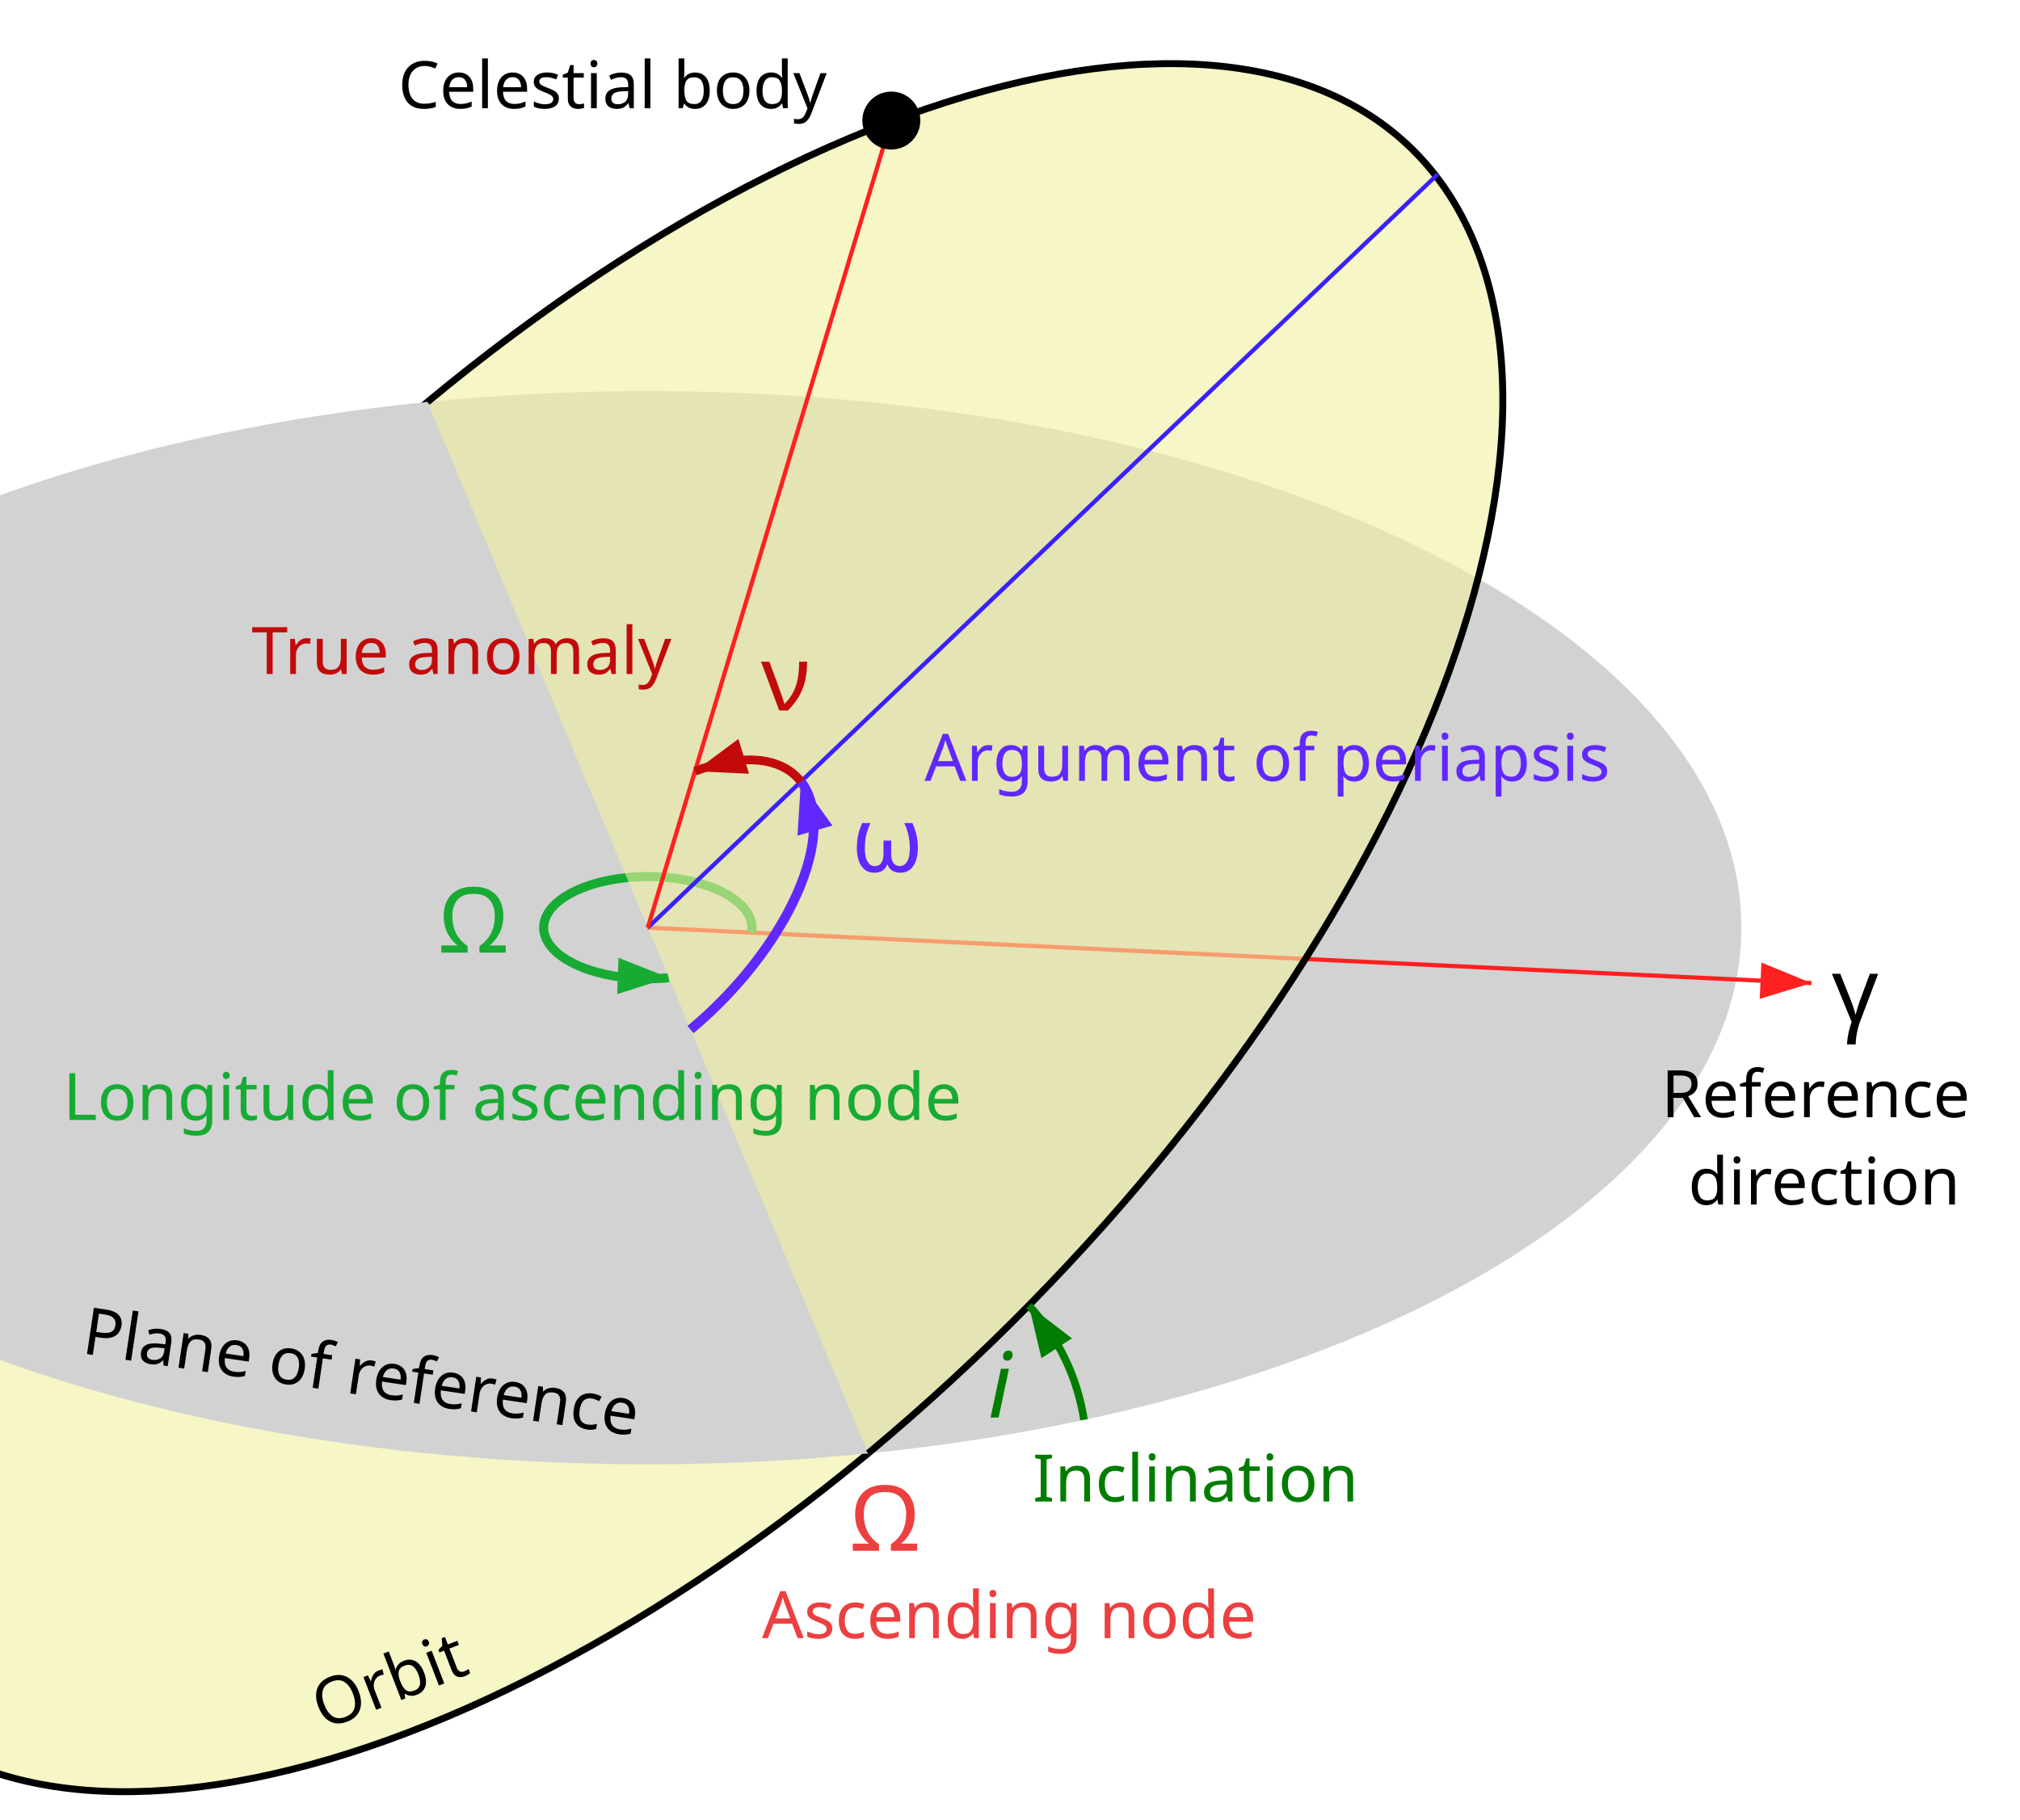
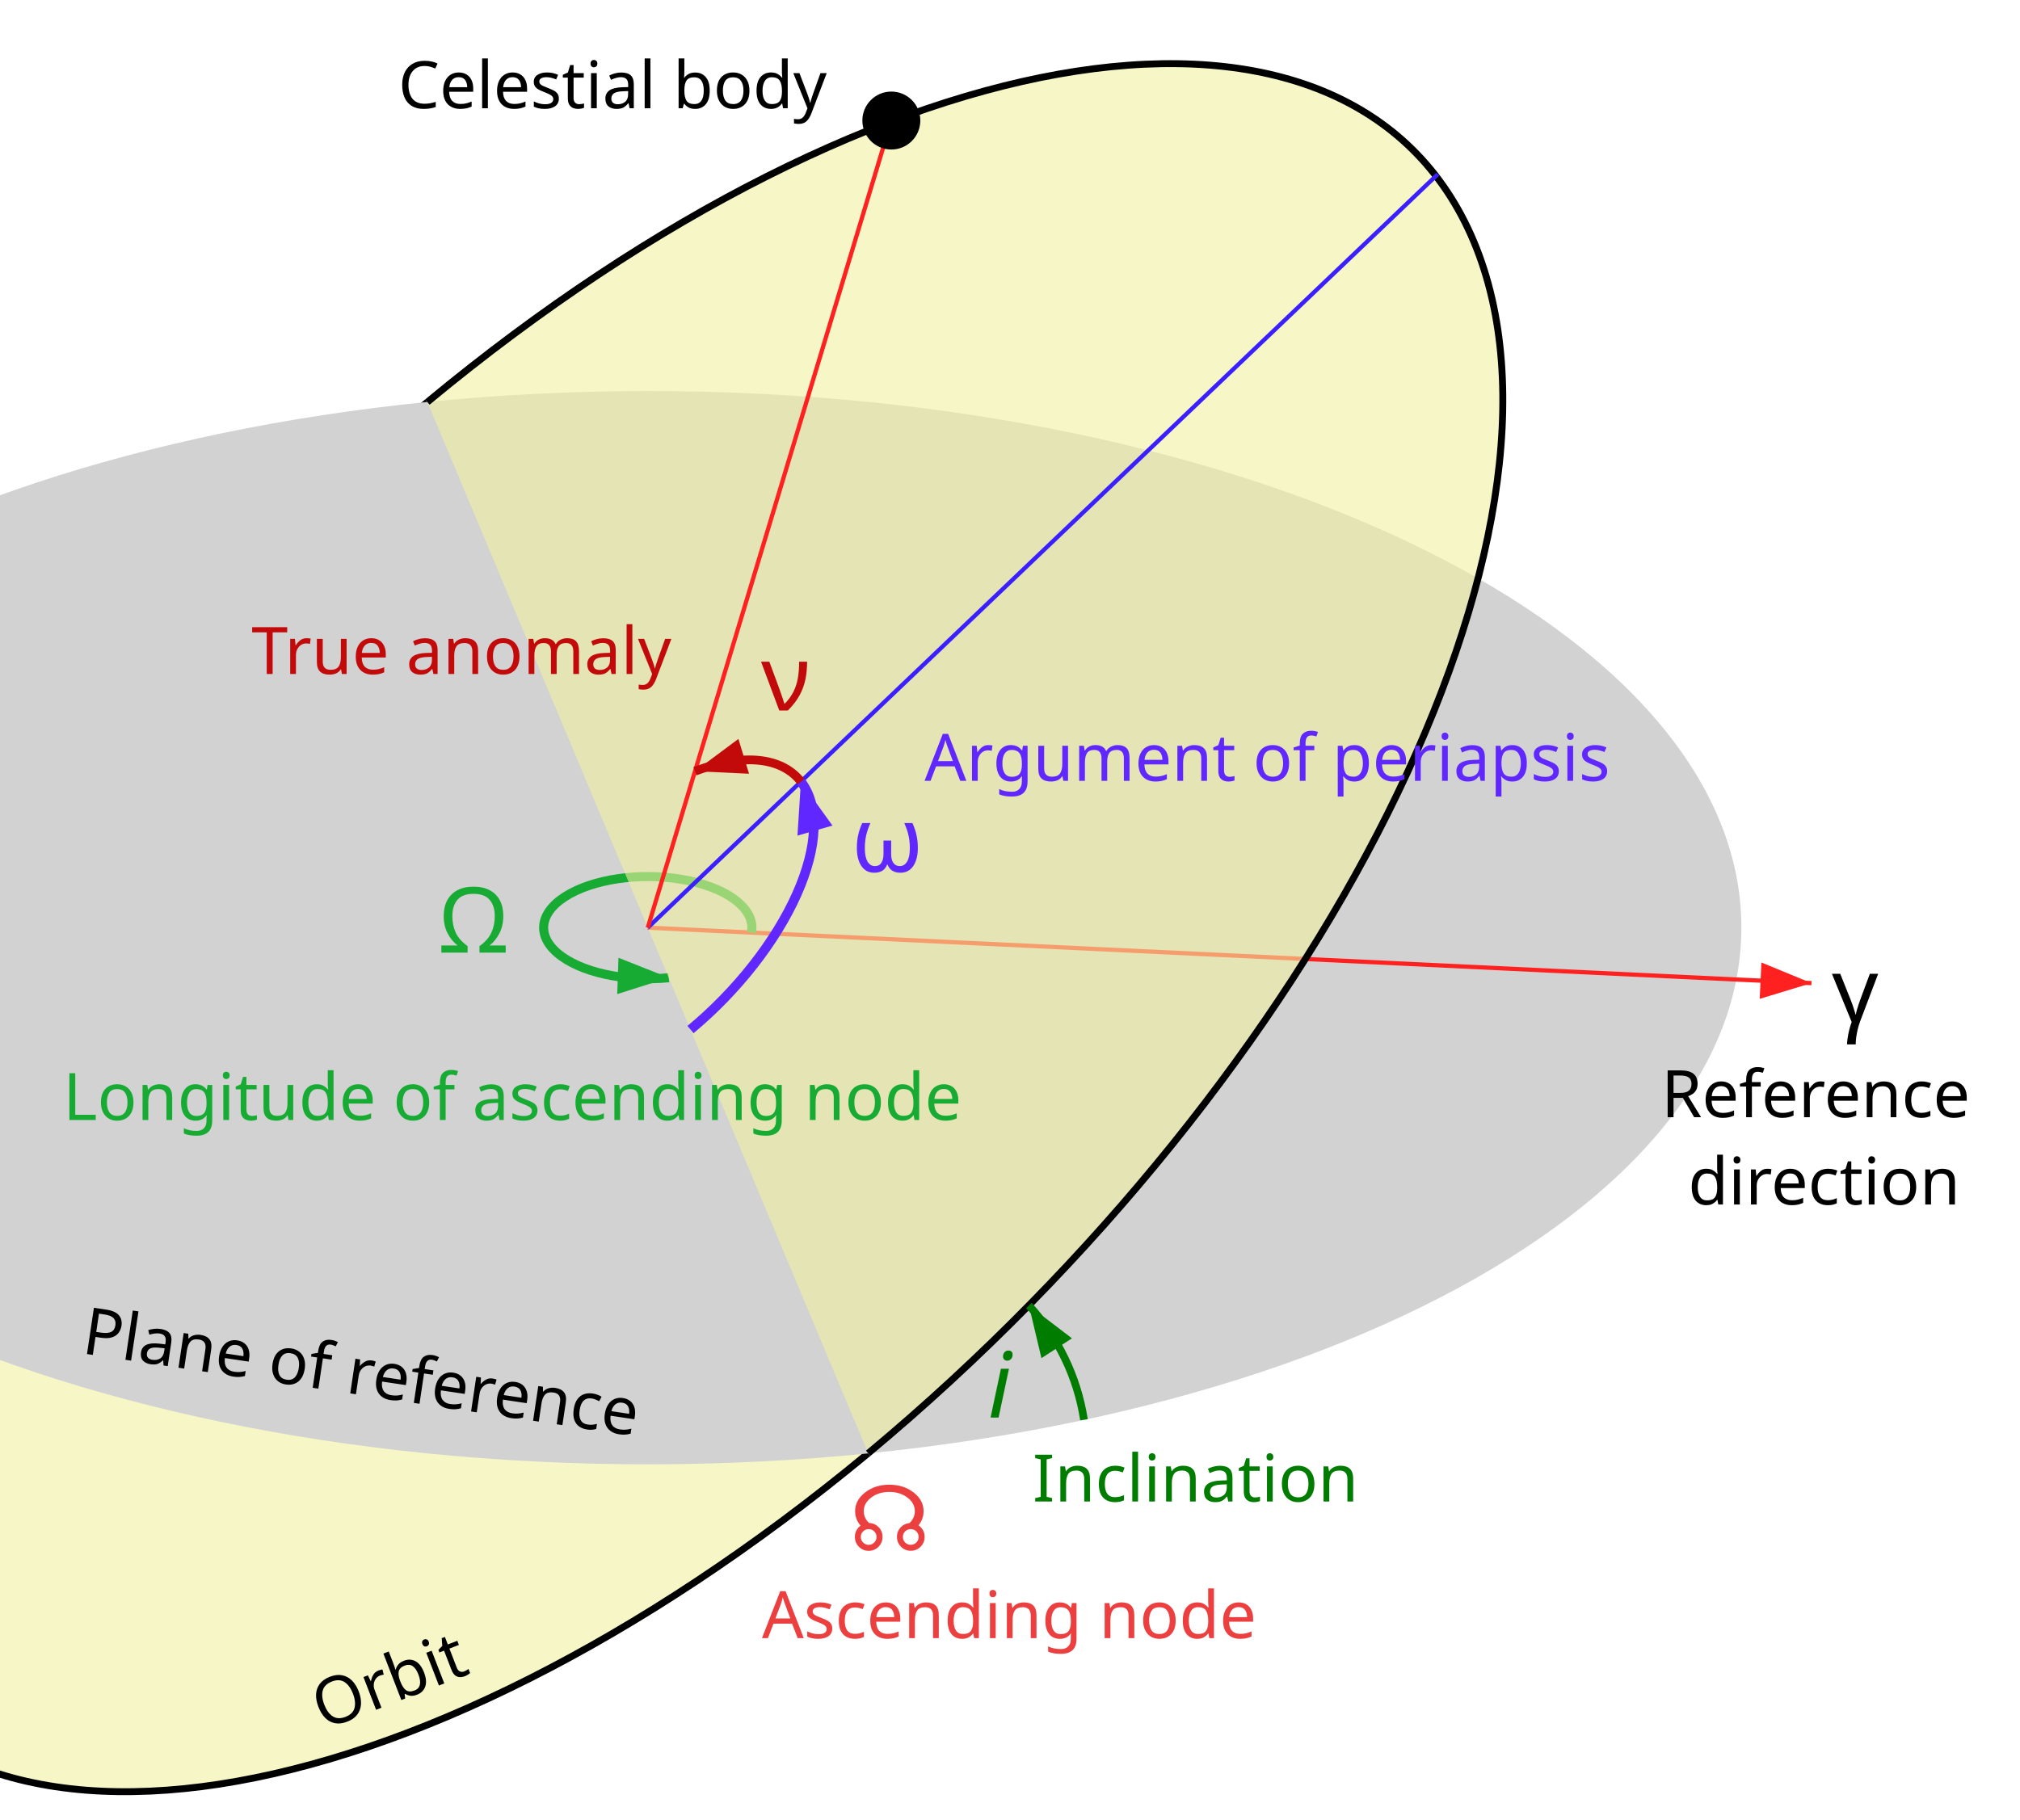
<svg xmlns="http://www.w3.org/2000/svg" xmlns:xlink="http://www.w3.org/1999/xlink" width="555" height="500" version="1.1">
  <defs>
    <path id="arrow" d="m 0 0 l -14 5 v -10 z" />
  </defs>
  <path fill="#f0f0a0" stroke-width="1.898" d="M 117.422 110.49 A 300.467 147.476          -45.49 0 0 238.538 399.388" fill-opacity="0.6" stroke="#000000" />
  <ellipse rx="300.467" fill="#d2d2d2" ry="147.476" cx="177.98" cy="254.939" stroke="none" />
  <line y2="270.174" stroke-width="1.159" x1="177.98" x2="497.704" stroke="#ff2020" y1="254.939" />
  <use transform="translate(497.7042 270.174) rotate(2.72811)" fill="#ff2020" xlink:href="#arrow" />
  <path fill="none" stroke-width="2.488" d="M 206.456 256.296 A 28.61 14.042 0.0 1 0          183.746 268.693" stroke="#17ab34" />
  <use transform="translate(183.7463 268.6932) rotate(2)" fill="#17ab34" xlink:href="#arrow" />
  <path fill="#f0f0a0" stroke-width="1.898" d="M 117.422 110.49 A 300.467 147.476          -45.49 0 1 238.538 399.388" fill-opacity="0.6" stroke="#000000" />
  <line y2="47.878" stroke-width="1.159" x1="177.98" x2="395.037" y1="254.939" stroke="#3a20ff" />
  <line y2="254.939" stroke-width="1.159" x1="244.897" x2="177.98" stroke="#ff2020" y1="33.127" />
  <path fill="none" d="M 189.718 282.937 A 58.238 28.585 -45.49 0 0 220.051          214.805" stroke-width="2.622" stroke="#6028ff" />
  <use transform="translate(220.0512 214.8051) rotate(-106)" fill="#6028ff" xlink:href="#arrow" />
  <path fill="none" d="M 220.051 214.805 A 58.238 28.585 -45.49 0 0 190.95          211.946" stroke-width="2.4" stroke="#c20a0a" />
  <use transform="translate(190.9503 211.9461) rotate(163)" fill="#c20a0a" xlink:href="#arrow" />
  <path fill="none" d="M 297.826 390.175 A 60 60 0 0 0 282.704 358.776" stroke-width="2.108" stroke="#007d00" />
  <use transform="translate(282.7043 358.7763) rotate(-123)" fill="#007d00" xlink:href="#arrow" />
  <circle r="7.962" cx="244.897" cy="33.127" />
  <g font-family="Lucida Sans Unicode">
    <g font-size="18">
      <switch>
        <text x="17.318" fill="#17ab34" y="307.795" id="trsvg17-nl" systemLanguage="nl">
          <tspan id="trsvg1-nl">Lengte van de klimmende knoop</tspan>
        </text>
        <text x="17.318" fill="#17ab34" y="307.795" id="trsvg17-ca" systemLanguage="ca">
          <tspan id="trsvg1-ca">Longitud del node ascendent</tspan>
        </text>
        <text x="17.318" fill="#17ab34" y="307.795" id="trsvg17-es" systemLanguage="es">
          <tspan id="trsvg1-es">longitud del nodo ascendente</tspan>
        </text>
        <text x="17.318" fill="#17ab34" y="307.795" id="trsvg17-ko" systemLanguage="ko">
          <tspan id="trsvg1-ko">승교점 경도</tspan>
        </text>
        <text x="17.318" fill="#17ab34" y="307.795" id="trsvg17">
          <tspan id="trsvg1">Longitude of ascending node</tspan>
        </text>
      </switch>
      <switch>
        <text x="254.024" fill="#6028ff" y="214.591" id="trsvg18-nl" systemLanguage="nl">
          <tspan id="trsvg2-nl">Argument van het periapsis</tspan>
        </text>
        <text x="254.024" fill="#6028ff" y="214.591" id="trsvg18-ca" systemLanguage="ca">
          <tspan id="trsvg2-ca">Argument del periàpside</tspan>
        </text>
        <text x="254.024" fill="#6028ff" y="214.591" id="trsvg18-es" systemLanguage="es">
          <tspan id="trsvg2-es">argumento de periapsis</tspan>
        </text>
        <text x="254.024" fill="#6028ff" y="214.591" id="trsvg18-ko" systemLanguage="ko">
          <tspan id="trsvg2-ko">근일점 편각</tspan>
        </text>
        <text x="254.024" fill="#6028ff" y="214.591" id="trsvg18">
          <tspan id="trsvg2">Argument of periapsis</tspan>
        </text>
      </switch>
      <switch>
        <text x="69.097" fill="#c20a0a" y="185.215" id="trsvg19-nl" systemLanguage="nl">
          <tspan id="trsvg3-nl">Ware anomalie</tspan>
        </text>
        <text x="69.097" fill="#c20a0a" y="185.215" id="trsvg19-ca" systemLanguage="ca">
          <tspan id="trsvg3-ca">Anomalia veritable</tspan>
        </text>
        <text x="69.097" fill="#c20a0a" y="185.215" id="trsvg19-es" systemLanguage="es">
          <tspan id="trsvg3-es">anomolía verdadera</tspan>
        </text>
        <text x="69.097" fill="#c20a0a" y="185.215" id="trsvg19-ko" systemLanguage="ko">
          <tspan id="trsvg3-ko">진근점 이각</tspan>
        </text>
        <text x="69.097" fill="#c20a0a" y="185.215" id="trsvg19">
          <tspan id="trsvg3">True anomaly</tspan>
        </text>
      </switch>
      <switch>
        <text x="283.705" fill="#007d00" y="412.633" id="trsvg20-nl" systemLanguage="nl">
          <tspan id="trsvg4-nl">Inclinatie</tspan>
        </text>
        <text x="283.705" fill="#007d00" y="412.633" id="trsvg20-ca" systemLanguage="ca">
          <tspan id="trsvg4-ca">Inclinació</tspan>
        </text>
        <text x="283.705" fill="#007d00" y="412.633" id="trsvg20-es" systemLanguage="es">
          <tspan id="trsvg4-es">inclinación</tspan>
        </text>
        <text x="283.705" fill="#007d00" y="412.633" id="trsvg20-ko" systemLanguage="ko">
          <tspan id="trsvg4-ko">경사</tspan>
        </text>
        <text x="283.705" fill="#007d00" y="412.633" id="trsvg20">
          <tspan id="trsvg4">Inclination</tspan>
        </text>
      </switch>
      <switch>
        <text x="209.35" fill="#ec4040" y="450.19" id="trsvg21-nl" systemLanguage="nl">
          <tspan id="trsvg5-nl">Klimmende knoop</tspan>
        </text>
        <text x="209.35" fill="#ec4040" y="450.19" id="trsvg21-ca" systemLanguage="ca">
          <tspan id="trsvg5-ca">Node ascendent</tspan>
        </text>
        <text x="209.35" fill="#ec4040" y="450.19" id="trsvg21-es" systemLanguage="es">
          <tspan id="trsvg5-es">nodo ascendente</tspan>
        </text>
        <text x="209.35" fill="#ec4040" y="450.19" id="trsvg21-ko" systemLanguage="ko">
          <tspan id="trsvg5-ko">승교점</tspan>
        </text>
        <text x="209.35" fill="#ec4040" y="450.19" id="trsvg21">
          <tspan id="trsvg5">Ascending node</tspan>
        </text>
      </switch>
      <switch>
        <text x="501.203" text-anchor="middle" y="307.019" id="trsvg22-nl" systemLanguage="nl">
          <tspan id="trsvg6-nl">Referentie</tspan>
          <tspan x="501.203" dy="24" id="trsvg7-nl">richting</tspan>
        </text>
        <text x="501.203" text-anchor="middle" y="307.019" id="trsvg22-ca" systemLanguage="ca">
          <tspan id="trsvg6-ca">Direcció de</tspan>
          <tspan x="501.203" dy="24" id="trsvg7-ca">referència</tspan>
        </text>
        <text x="501.203" text-anchor="middle" y="307.019" id="trsvg22-es" systemLanguage="es">
          <tspan id="trsvg6-es">dirrección </tspan>
          <tspan x="501.203" dy="24" id="trsvg7-es">de referencia</tspan>
        </text>
        <text x="501.203" text-anchor="middle" y="307.019" id="trsvg22-ko" systemLanguage="ko">
          <tspan id="trsvg6-ko">기준</tspan>
          <tspan x="501.203" dy="24" id="trsvg7-ko">방향</tspan>
        </text>
        <text x="501.203" text-anchor="middle" y="307.019" id="trsvg22">
          <tspan id="trsvg6">Reference</tspan>
          <tspan x="501.203" dy="24" id="trsvg7">direction</tspan>
        </text>
      </switch>
      <switch>
        <text x="109.412" y="29.743" id="trsvg23-nl" systemLanguage="nl">
          <tspan id="trsvg8-nl">Hemellichaam</tspan>
        </text>
        <text x="109.412" y="29.743" id="trsvg23-ca" systemLanguage="ca">
          <tspan id="trsvg8-ca">Cos celeste</tspan>
        </text>
        <text x="109.412" y="29.743" id="trsvg23-es" systemLanguage="es">
          <tspan id="trsvg8-es">cuerpo celeste</tspan>
        </text>
        <text x="109.412" y="29.743" id="trsvg23-ko" systemLanguage="ko">
          <tspan id="trsvg8-ko">천체</tspan>
        </text>
        <text x="109.412" y="29.743" id="trsvg23">
          <tspan id="trsvg8">Celestial body</tspan>
        </text>
      </switch>
      <switch>
        <text x="67.469" y="368.445" transform="matrix(0.9890034 0.1478926 -0.1478926 0.9890034                 9.937065 -2.515474)" id="trsvg24-nl" systemLanguage="nl">
          <tspan id="trsvg9-nl">Referentievlak</tspan>
        </text>
        <text x="67.469" y="368.445" transform="matrix(0.9890034 0.1478926 -0.1478926 0.9890034                 9.937065 -2.515474)" id="trsvg24-ca" systemLanguage="ca">
          <tspan id="trsvg9-ca">Pla de referència</tspan>
        </text>
        <text x="67.469" y="368.445" transform="matrix(0.9890034 0.1478926 -0.1478926 0.9890034                 9.937065 -2.515474)" id="trsvg24-es" systemLanguage="es">
          <tspan id="trsvg9-es">plano de referencia</tspan>
        </text>
        <text x="67.469" y="368.445" transform="matrix(0.9890034 0.1478926 -0.1478926 0.9890034                 9.937065 -2.515474)" id="trsvg24-ko" systemLanguage="ko">
          <tspan id="trsvg9-ko">기준면</tspan>
        </text>
        <text x="67.469" y="368.445" transform="matrix(0.9890034 0.1478926 -0.1478926 0.9890034                 9.937065 -2.515474)" id="trsvg24">
          <tspan id="trsvg9">Plane of reference</tspan>
        </text>
      </switch>
      <switch>
        <text x="-144.327" y="464.292" transform="matrix(0.9327401 -0.3605494 0.3605494                 0.9327401 56.01613 -9.603659)" id="trsvg25-nl" systemLanguage="nl">
          <tspan id="trsvg10-nl">Baan</tspan>
        </text>
        <text x="-144.327" y="464.292" transform="matrix(0.9327401 -0.3605494 0.3605494                 0.9327401 56.01613 -9.603659)" id="trsvg25-ca" systemLanguage="ca">
          <tspan id="trsvg10-ca">Òrbita</tspan>
        </text>
        <text x="-144.327" y="464.292" transform="matrix(0.9327401 -0.3605494 0.3605494                 0.9327401 56.01613 -9.603659)" id="trsvg25-es" systemLanguage="es">
          <tspan id="trsvg10-es">órbita</tspan>
        </text>
        <text x="-144.327" y="464.292" transform="matrix(0.9327401 -0.3605494 0.3605494                 0.9327401 56.01613 -9.603659)" id="trsvg25-ko" systemLanguage="ko">
          <tspan id="trsvg10-ko">궤도</tspan>
        </text>
        <text x="-144.327" y="464.292" transform="matrix(0.9327401 -0.3605494 0.3605494                 0.9327401 56.01613 -9.603659)" id="trsvg25">
          <tspan id="trsvg10">Orbit</tspan>
        </text>
      </switch>
    </g>
    <g font-size="25">
      <switch>
        <text x="120.318" fill="#17ab34" y="261.795" id="trsvg26">
          <tspan id="trsvg11">Ω</tspan>
        </text>
      </switch>
      <switch>
        <text x="234.024" fill="#6028ff" y="239.591" id="trsvg27">
          <tspan id="trsvg12">ω</tspan>
        </text>
      </switch>
      <switch>
        <text x="209.097" fill="#c20a0a" y="195.248" id="trsvg28">
          <tspan id="trsvg13">ν</tspan>
        </text>
      </switch>
      <switch>
        <text font-style="italic" x="271.459" fill="#007d00" y="389.563" id="trsvg29">
          <tspan id="trsvg14">i</tspan>
        </text>
      </switch>
      <switch>
        <text x="233.35" fill="#ec4040" y="426.19" id="trsvg30">
-           <tspan id="trsvg15">Ω</tspan>
+           <tspan id="trsvg15">☊</tspan>
        </text>
      </switch>
      <switch>
        <text x="503.203" y="281.019" id="trsvg31">
          <tspan id="trsvg16">γ</tspan>
        </text>
      </switch>
    </g>
  </g>
</svg>
